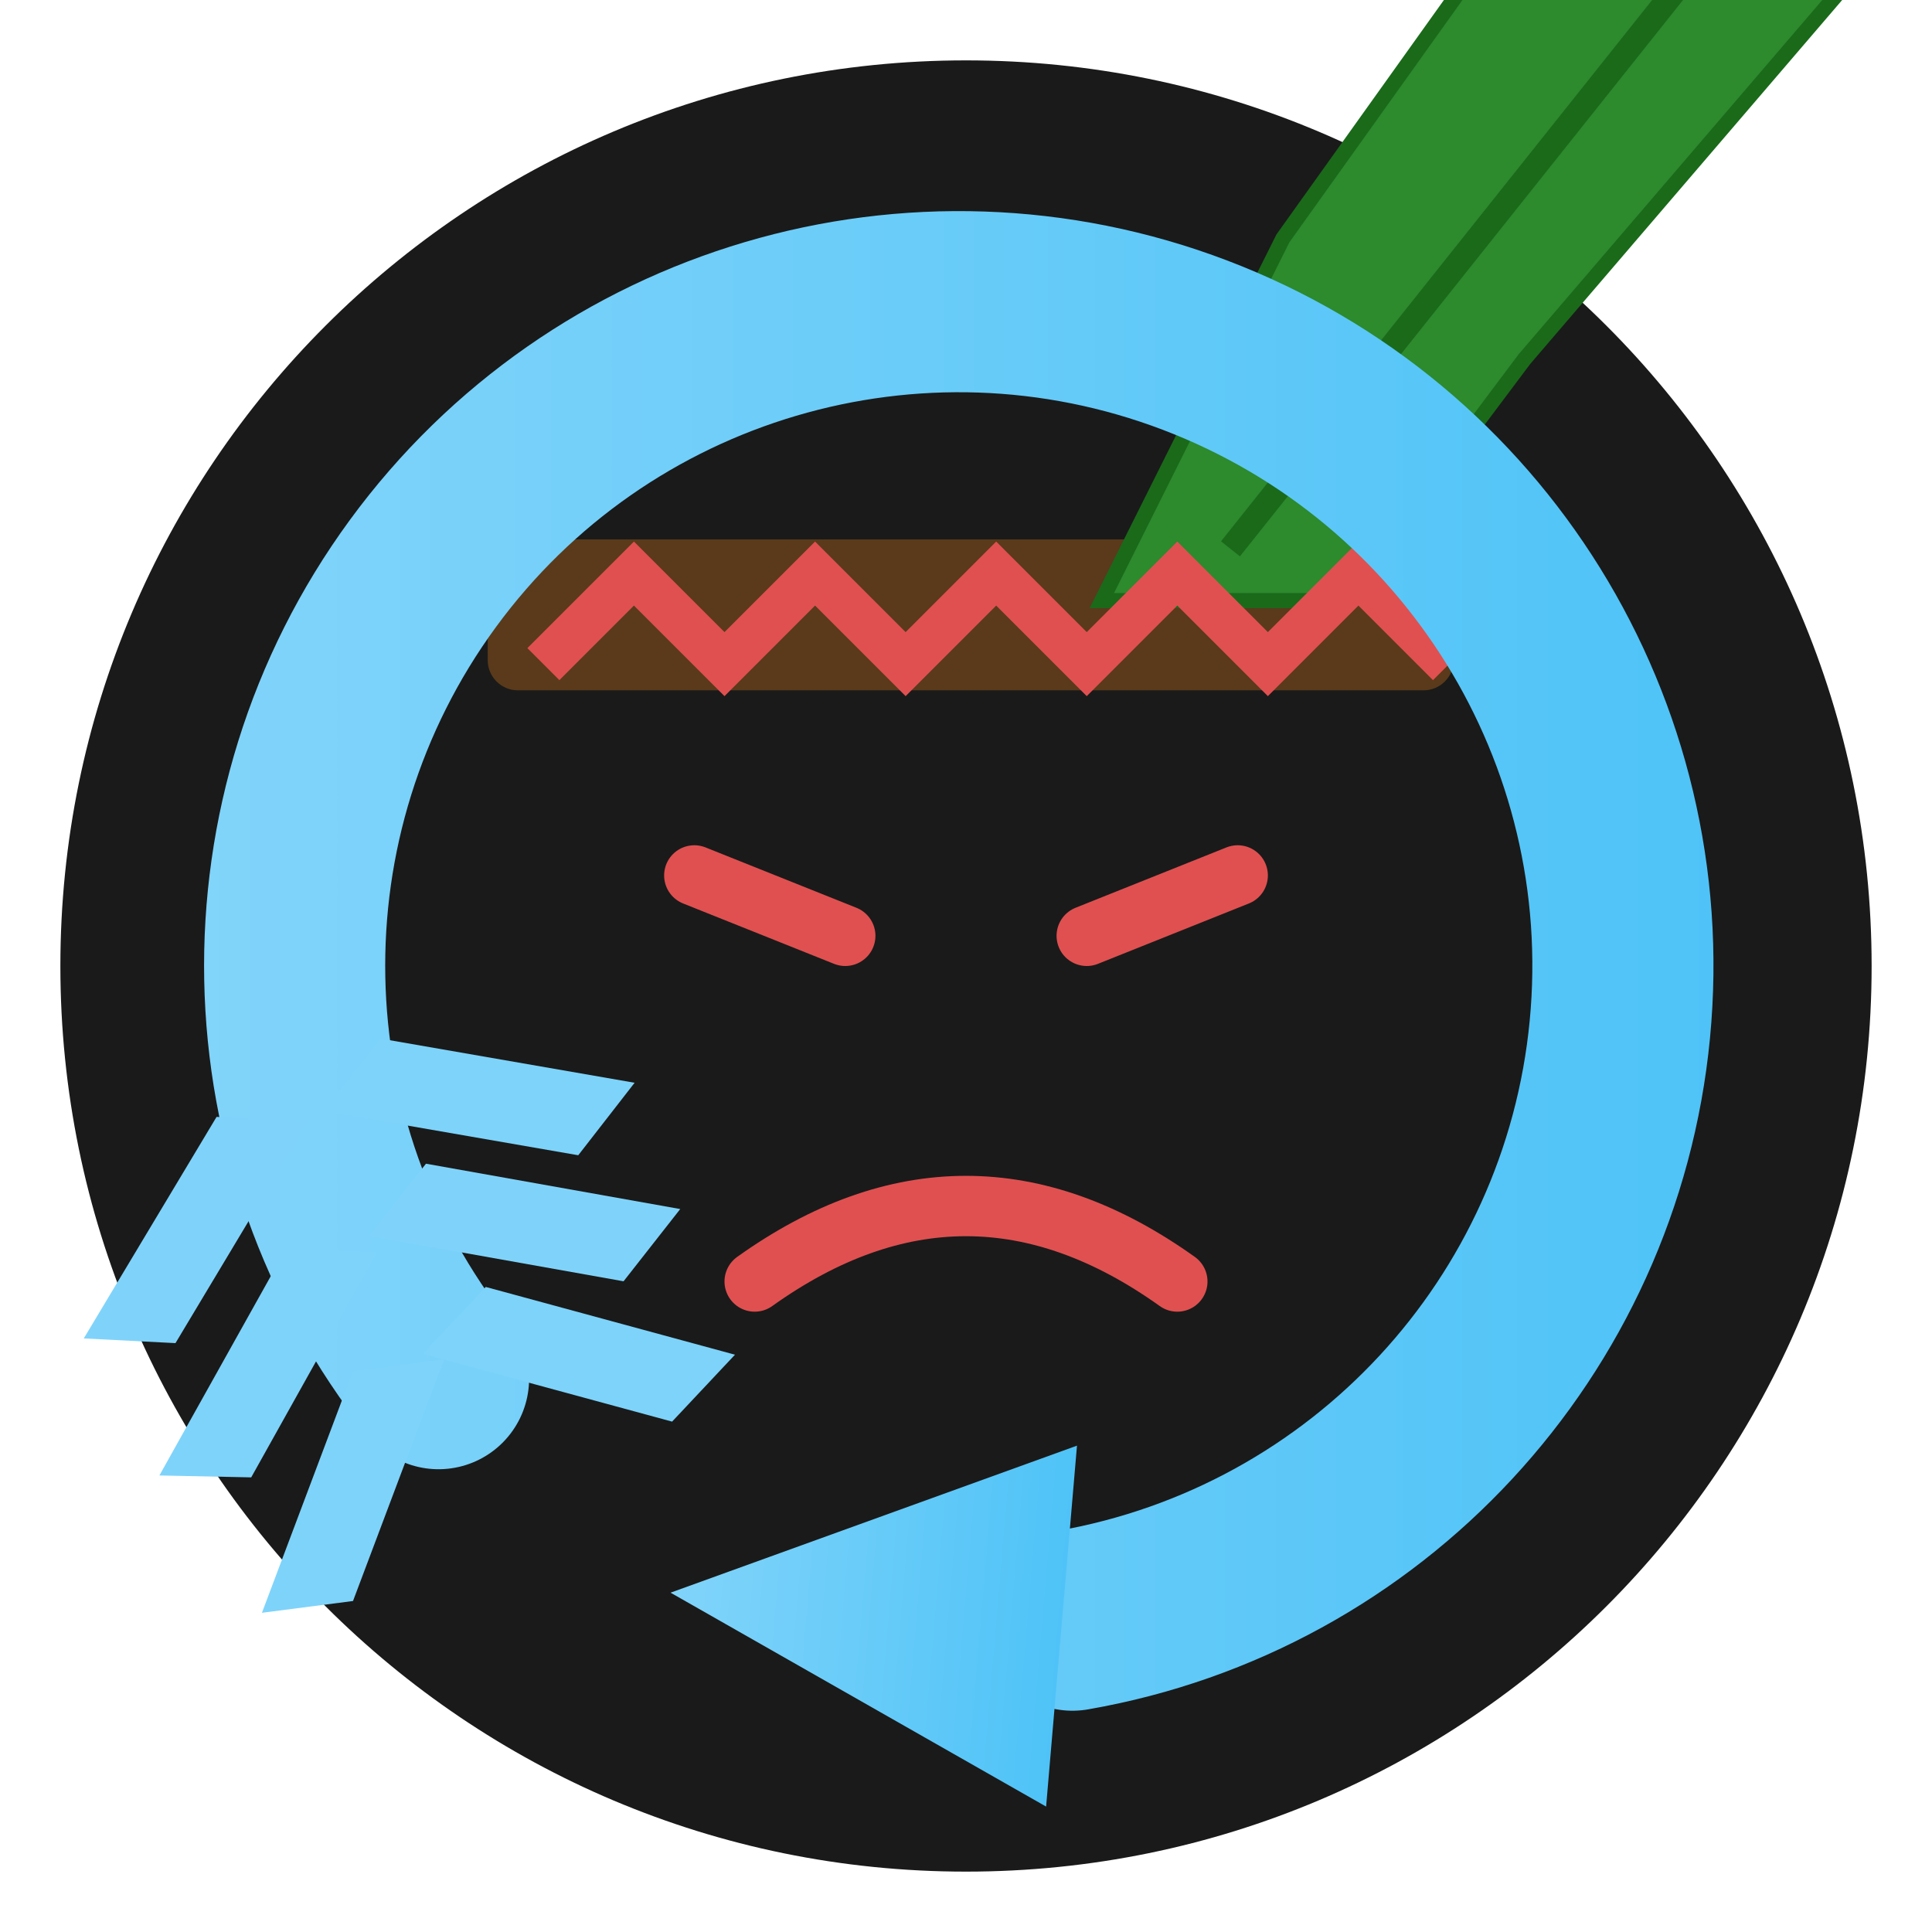
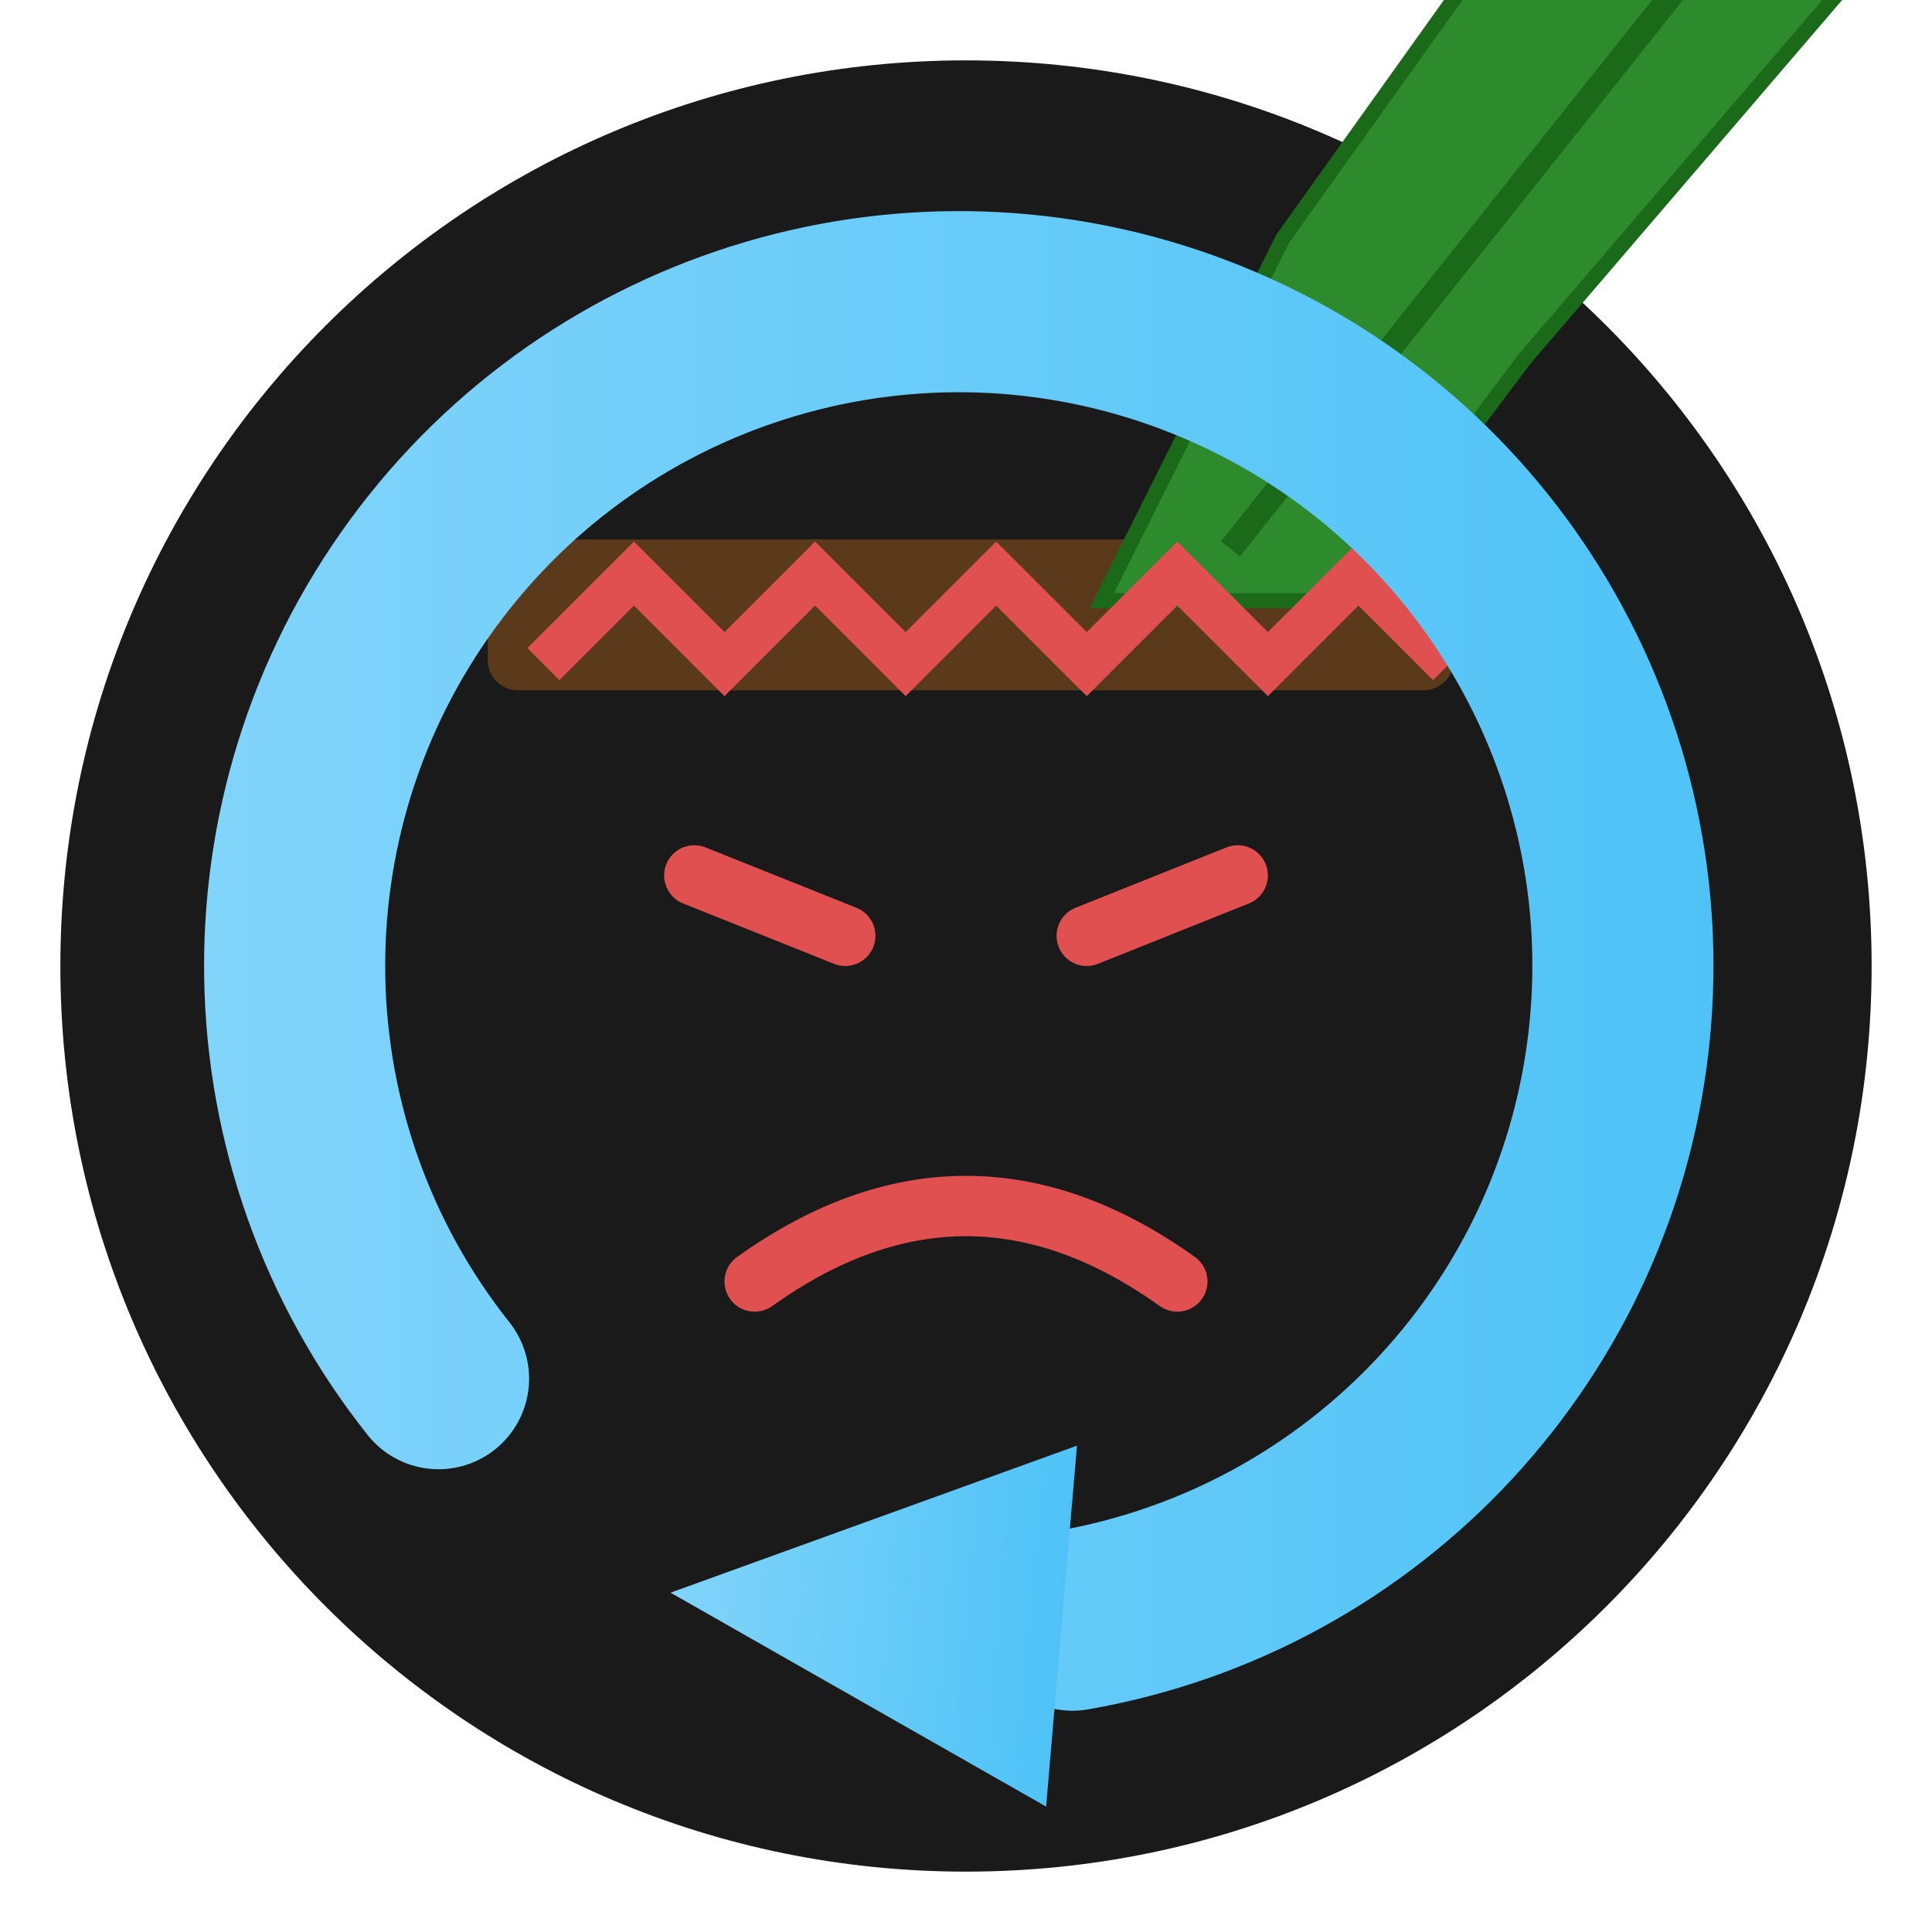
<svg xmlns="http://www.w3.org/2000/svg" xmlns:xlink="http://www.w3.org/1999/xlink" viewBox="0 0 64 64" version="1.1" id="svg14">
  <defs id="defs2">
    <linearGradient id="grad" x1="0%" y1="0%" x2="100%" y2="0%">
      <stop offset="0%" stop-color="#4fc3f7" id="stop1" />
      <stop offset="100%" stop-color="#81d4fa" id="stop2" />
    </linearGradient>
    <linearGradient xlink:href="#grad" id="linearGradient16" x1="6.745" y1="7.023" x2="56.576" y2="7.023" gradientTransform="matrix(-1.003252,0,0,-0.9967581,63.52687,63.66997)" gradientUnits="userSpaceOnUse" />
    <linearGradient xlink:href="#grad" id="linearGradient17" x1="27.862" y1="4.163" x2="40.352" y2="4.163" gradientTransform="scale(1.040833,0.9607689)" gradientUnits="userSpaceOnUse" />
  </defs>
  <circle cx="32" cy="32" r="30" fill="#1a1a1a" id="circle2" />
  <rect x="16.156" y="17.868" width="32" height="5" rx="1" fill="#5a3a1a" id="rect2" />
  <line x1="23" y1="29" x2="28" y2="31" stroke="#e05050" stroke-width="2" stroke-linecap="round" id="line2" />
  <line x1="36" y1="31" x2="41" y2="29" stroke="#e05050" stroke-width="2" stroke-linecap="round" id="line3" />
  <path d="m 39,42.451 q -7,-5 -14,0" fill="none" stroke="#e05050" stroke-width="2" stroke-linecap="round" id="path3" />
  <polygon points="28,10 38,-4 56,-14 48,0 36,14 30,22 22,22 " fill="#2d8a2d" stroke="#1a6a1a" stroke-width="0.5" id="polygon3" transform="translate(14.49939,-2.10475)" />
  <line x1="40.761" y1="18.181" x2="60.639" y2="-6.778" stroke="#1a6a1a" stroke-width="0.8" id="line4" />
  <polyline points="18,22 21,19 24,22 27,19 30,22 33,19 36,22 39,19 42,22 45,19 48,22" fill="none" stroke="#e05050" stroke-width="1.5" id="polyline2" />
  <g id="g18">
    <path d="m 14.527,45.67 a 22,22 0 1 1 21,8" fill="none" stroke="url(#grad)" stroke-width="6" stroke-linecap="round" id="path4" style="stroke:url(#linearGradient16)" />
-     <path id="rect18" style="fill:#7ed3fa;stroke-width:1.87;stroke-opacity:0.973" transform="matrix(0.9917403,-0.1282619,-0.3524264,0.9358395,0,0)" d="m 30.523,52.716 h 3.042 v 8.556 h -3.042 z" />
-     <path id="rect18-5" style="fill:#7dd3fa;stroke-width:1.87;stroke-opacity:0.973" transform="matrix(0.6847115,-0.7288142,-0.96498,-0.2623233,0,0)" d="m -44.856,-54.9 h 3.042 v 8.556 h -3.042 z" />
    <path id="polygon4" style="fill:url(#linearGradient17)" class="head" transform="rotate(-175.1119,33.01881,31.802)" d="M 29,16 V 4 l 13,6 z" />
-     <path id="rect18-9" style="fill:#7ed3fa;stroke-width:1.87;stroke-opacity:0.973" transform="matrix(0.9997848,0.02074537,-0.4877632,0.872976,0,0)" d="m 32.223,46.667 h 3.042 v 8.556 h -3.042 z" />
-     <path id="rect18-9-2" style="fill:#7fd3fa;stroke-width:1.87;stroke-opacity:0.973" transform="matrix(-0.617247,0.7867695,0.9844713,0.1755456,0,0)" d="m 40.178,39.524 h 3.042 v 8.556 h -3.042 z" />
-     <path id="rect18-9-8" style="fill:#7fd3fa;stroke-width:1.87;stroke-opacity:0.973" transform="matrix(0.9986873,0.05122117,-0.5141552,0.8576972,0,0)" d="m 28.515,41.434 h 3.042 v 8.556 h -3.042 z" />
-     <path id="rect18-9-8-1" style="fill:#7dd3fa;stroke-width:1.87;stroke-opacity:0.973" transform="matrix(0.6138128,-0.7894516,-0.9852269,-0.1712542,0,0)" d="m -38.989,-43.733 h 3.042 v 8.556 h -3.042 z" />
  </g>
</svg>
